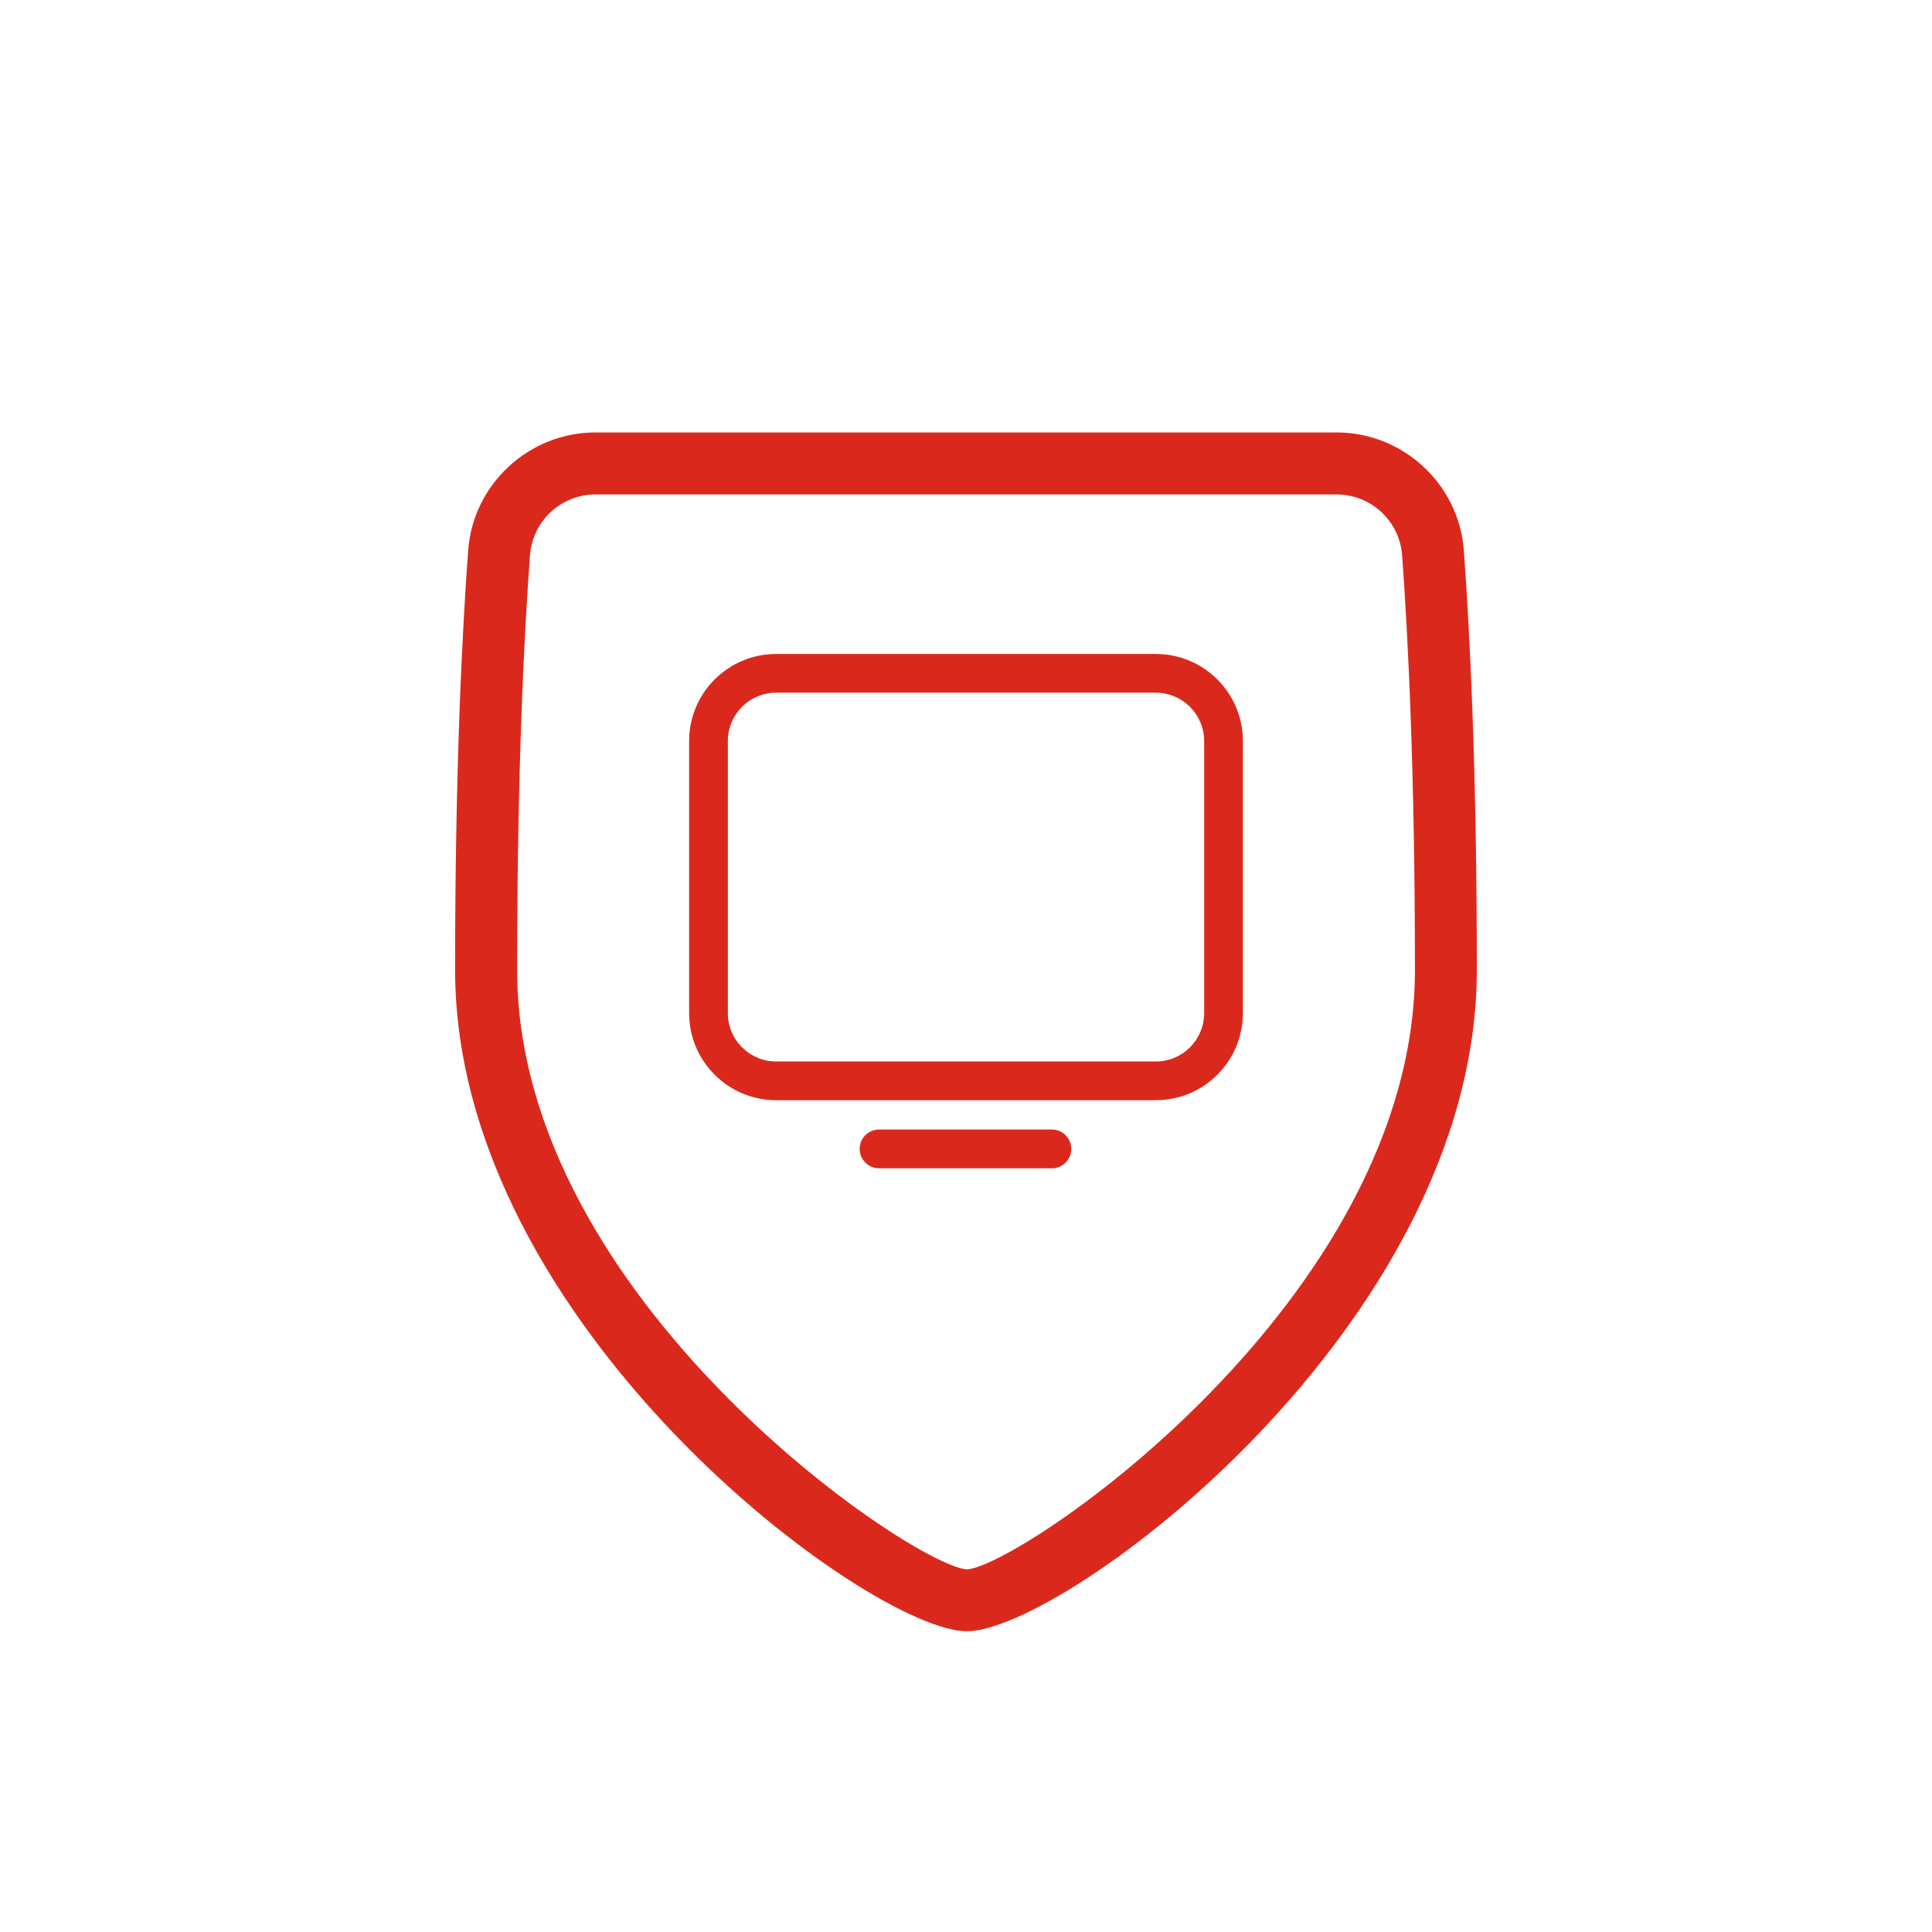
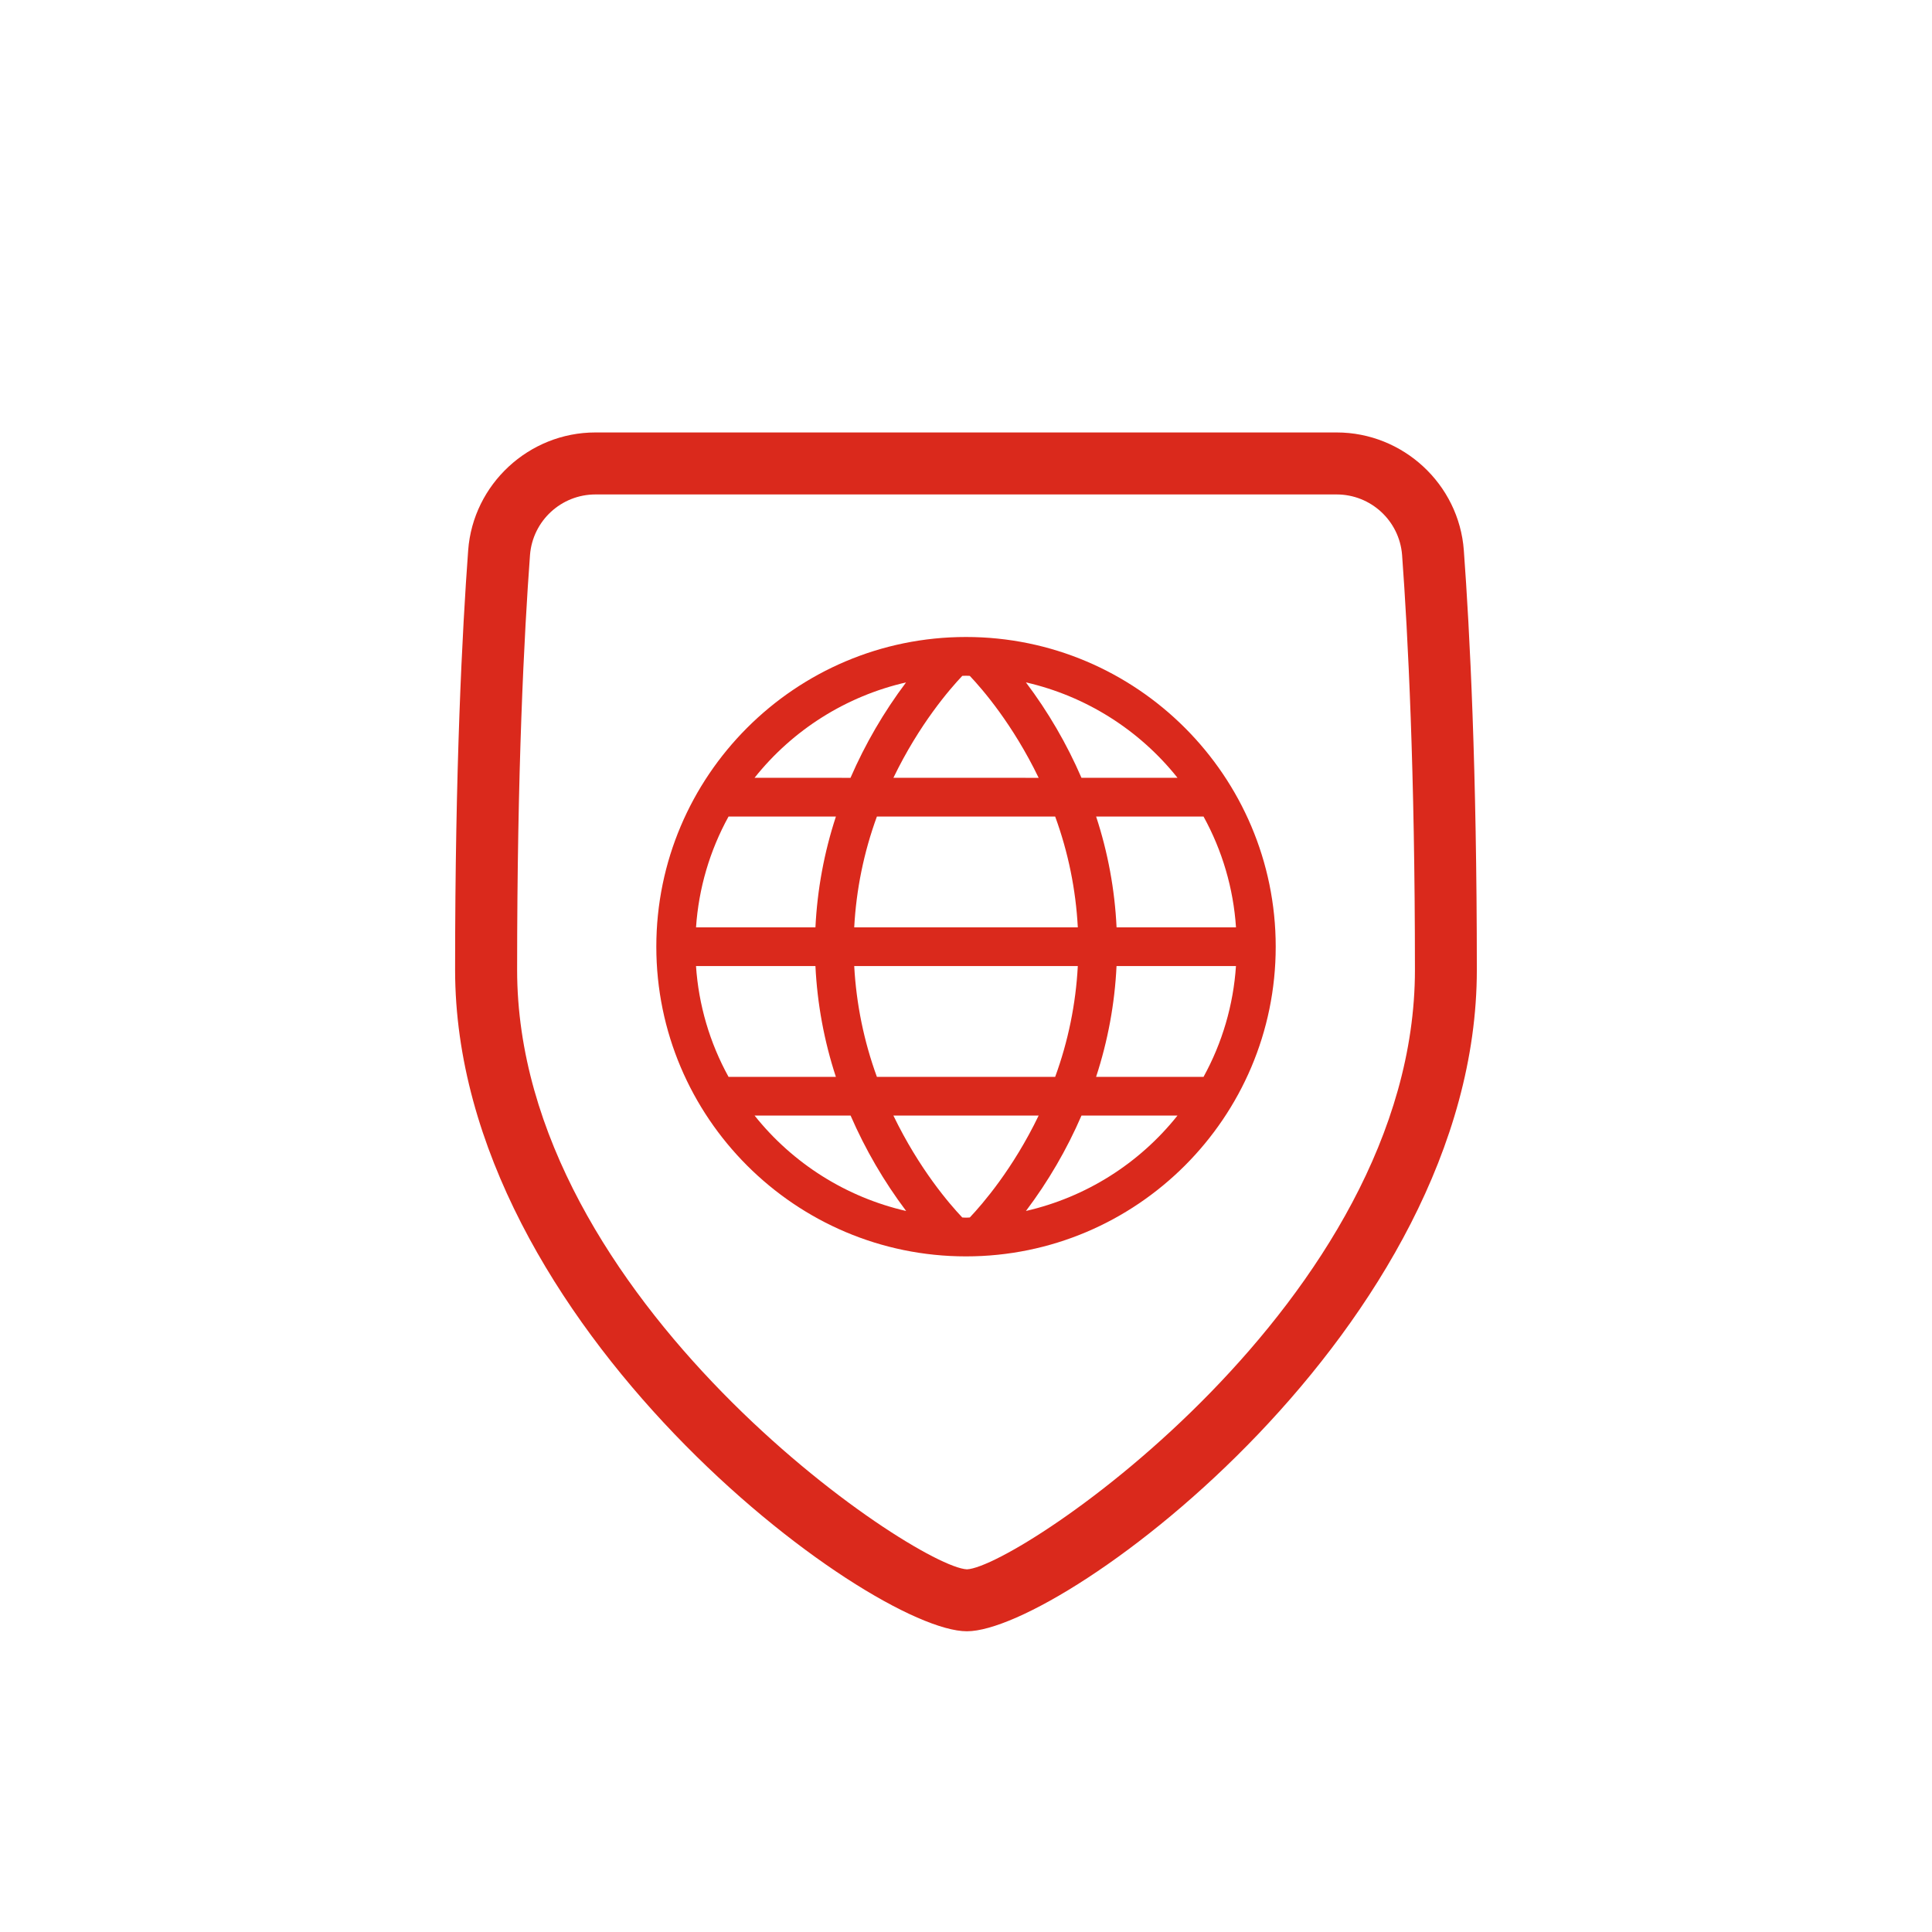
- <svg xmlns="http://www.w3.org/2000/svg" viewBox="0 0 62.362 62.362">
+ <svg xmlns="http://www.w3.org/2000/svg" version="1.1" viewBox="0 0 62.362 62.362">
  <path d="M31.315 62.362C13.483 62.362 0 47.59 0 31.315 0 12.633 15.557 0 31.08 0c18.602 0 31.282 15.34 31.282 30.947 0 19.05-15.657 31.415-31.047 31.415" style="fill:none" />
-   <path d="M37.31 35.513H25.052a2.81 2.81 0 0 1-2.808-2.809v-8.786a2.81 2.81 0 0 1 2.808-2.809H37.31a2.81 2.81 0 0 1 2.808 2.809v8.786a2.81 2.81 0 0 1-2.808 2.809M25.052 22.359c-.86 0-1.558.7-1.558 1.559v8.786c0 .86.699 1.559 1.558 1.559H37.31c.859 0 1.558-.7 1.558-1.559v-8.786c0-.86-.7-1.559-1.559-1.559zM33.99 37.71h-5.616a.625.625 0 0 1 0-1.25h5.615a.626.626 0 0 1 0 1.25" style="fill:#da291c" />
  <path d="M31.21 52.655c-3.137 0-16.52-9.85-16.52-21.35 0-6.485.23-10.944.422-13.542.157-2.133 1.961-3.804 4.107-3.804h23.925c2.145 0 3.949 1.67 4.106 3.804.192 2.602.42 7.063.42 13.542 0 11.5-13.334 21.35-16.46 21.35M19.22 15.96a2.12 2.12 0 0 0-2.112 1.951c-.19 2.565-.416 6.97-.416 13.395 0 10.655 12.822 19.271 14.52 19.35 1.69-.079 14.46-8.697 14.46-19.35 0-6.418-.226-10.826-.415-13.395a2.12 2.12 0 0 0-2.112-1.951z" style="fill:#da291c" />
+   <path d="M31.181 20.561c-5.512 0-9.996 4.485-9.996 9.997s4.484 9.996 9.996 9.996 9.997-4.485 9.997-9.996-4.485-9.997-9.997-9.997m8.714 10.621a8.6 8.6 0 0 1-1.047 3.578H35.38c.382-1.167.603-2.37.66-3.578zm0-1.249h-3.854a13.5 13.5 0 0 0-.66-3.577h3.467a8.6 8.6 0 0 1 1.048 3.577m-6.78 9.155a15 15 0 0 0 1.793-3.08h3.099a8.75 8.75 0 0 1-4.892 3.08m1.674-7.906a12.3 12.3 0 0 1-.731 3.578h-5.754a12.4 12.4 0 0 1-.732-3.578zm-.731-4.826c.422 1.156.667 2.359.731 3.577h-7.217c.065-1.219.31-2.422.732-3.577zm3.949-1.25h-3.1a15 15 0 0 0-1.793-3.08 8.76 8.76 0 0 1 4.893 3.08m-9.17 0c.833-1.725 1.813-2.857 2.223-3.29l.043-.002q.079-.004.156 0l.044.003c.409.431 1.388 1.563 2.222 3.29zm-4.482 0a8.75 8.75 0 0 1 4.89-3.079 15.2 15.2 0 0 0-1.793 3.08zm3.1 10.903a15.2 15.2 0 0 0 1.793 3.08 8.77 8.77 0 0 1-4.892-3.08zm6.07 0c-.83 1.723-1.813 2.856-2.222 3.289l-.044.003a1 1 0 0 1-.156 0l-.044-.003c-.41-.432-1.39-1.565-2.223-3.29zm-6.545-1.25h-3.465a8.6 8.6 0 0 1-1.05-3.577h3.855a13.6 13.6 0 0 0 .66 3.578m-4.514-4.826a8.6 8.6 0 0 1 1.049-3.577h3.466a13.6 13.6 0 0 0-.661 3.577z" style="fill:#da291c" />
</svg>
